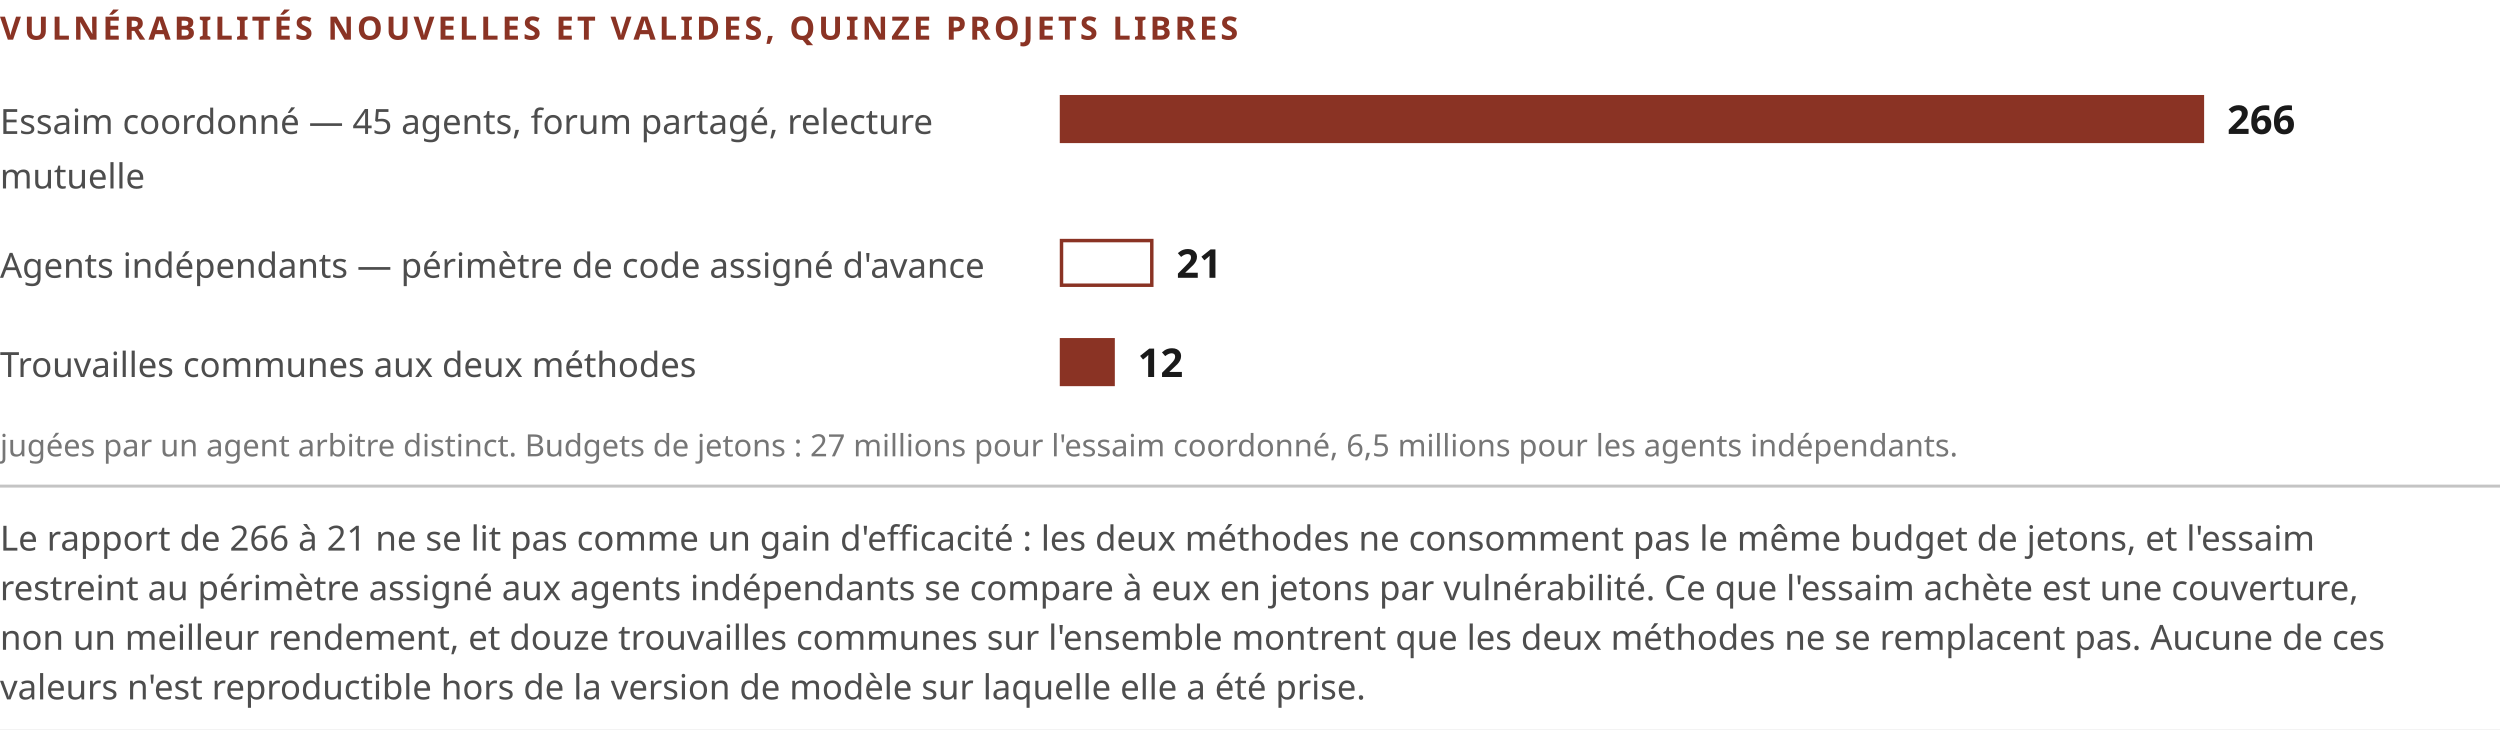
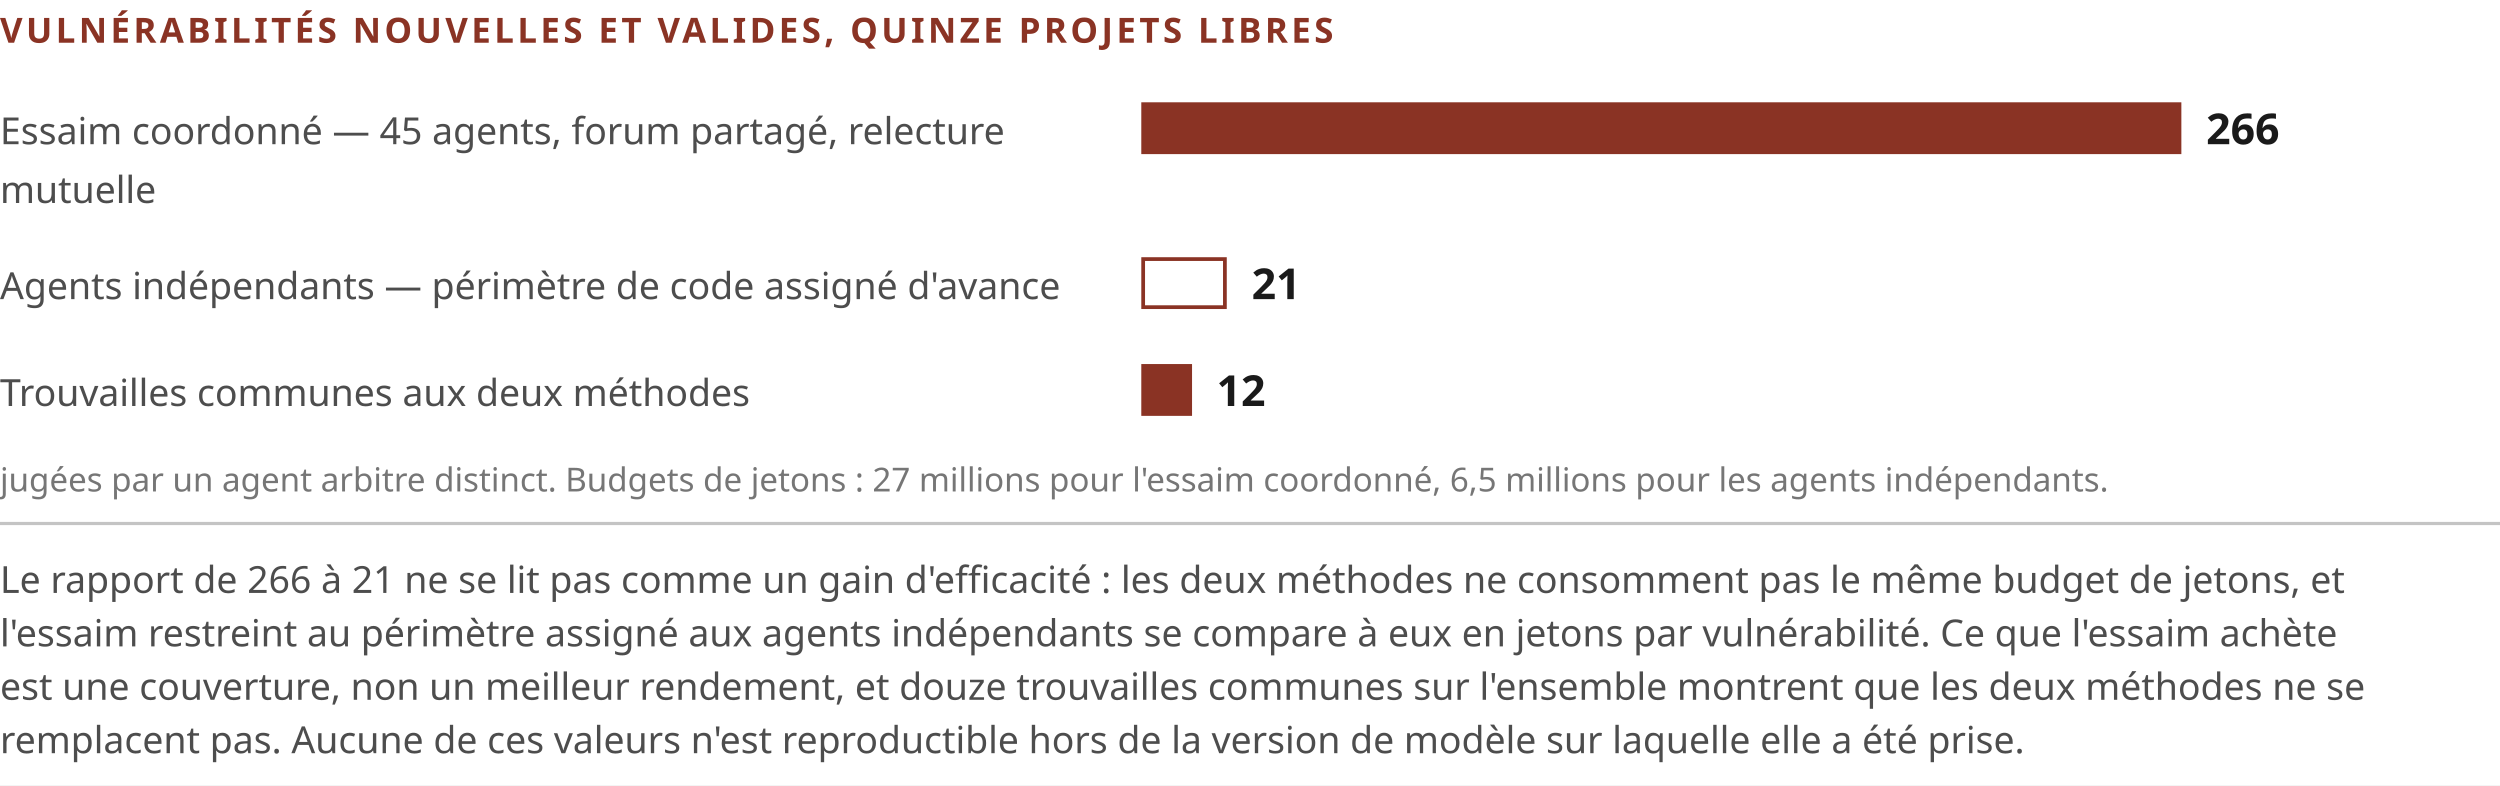
- <svg xmlns="http://www.w3.org/2000/svg" viewBox="0 0 504 147" width="504" height="147" role="img" aria-label="Barres comparant les vulnerabilites trouvees par un essaim coordonne et par des agents independants.">
+ <svg xmlns="http://www.w3.org/2000/svg" viewBox="0 0 468 147" width="468" height="147" role="img" aria-label="Barres comparant les vulnerabilites trouvees par un essaim coordonne et par des agents independants.">
  <defs>
    <style>
  .l      { font-family: Corbel, Candara, "Segoe UI", sans-serif; }
  .bande  { font-size: 8.5px; font-weight: 700; fill: #1A1A1A; }
  .rang   { font-size: 7px;   font-weight: 700; fill: #8A3324; }
  .titre  { font-size: 6.5px; font-weight: 700; fill: #8A3324; letter-spacing: .1em; }
  .titreg { font-size: 6.5px; font-weight: 700; fill: #767676; letter-spacing: .1em; }
  .ann    { font-size: 7px;   fill: #4D4D4D; }
  .annf   { font-size: 7px;   font-weight: 700; fill: #1A1A1A; }
  .renvoi { font-size: 6.2px; fill: #767676; }
  .chiffre{ font-size: 8px;   font-weight: 700; fill: #1A1A1A; }
  </style>
  </defs>
-   <rect x="0" y="0" width="504" height="147" fill="#FFFFFF" />
+   <rect x="0" y="0" width="468" height="147" fill="#FFFFFF" />
  <text class="l titre" x="0" y="8">VULNÉRABILITÉS NOUVELLES ET VALIDES, QUINZE PROJETS LIBRES</text>
  <text class="l ann" x="0" y="27">Essaim coordonné — 45 agents, forum partagé, relecture</text>
  <text class="l ann" x="0" y="38">mutuelle</text>
-   <rect x="214" y="19.5" width="230.0" height="9" fill="#8A3324" stroke="#8A3324" stroke-width=".7" />
-   <text class="l chiffre" x="449.0" y="27">266</text>
+   <rect x="214" y="19.5" width="194.0" height="9" fill="#8A3324" stroke="#8A3324" stroke-width=".7" />
+   <text class="l chiffre" x="413.0" y="27">266</text>
  <text class="l ann" x="0" y="56">Agents indépendants — périmètre de code assigné d'avance</text>
-   <rect x="214" y="48.5" width="18.2" height="9" fill="#FFFFFF" stroke="#8A3324" stroke-width=".7" />
-   <text class="l chiffre" x="237.158" y="56">21</text>
+   <rect x="214" y="48.5" width="15.3" height="9" fill="#FFFFFF" stroke="#8A3324" stroke-width=".7" />
+   <text class="l chiffre" x="234.316" y="56">21</text>
  <text class="l ann" x="0" y="76">Trouvailles communes aux deux méthodes</text>
-   <rect x="214" y="68.5" width="10.4" height="9" fill="#8A3324" stroke="#8A3324" stroke-width=".7" />
-   <text class="l chiffre" x="229.376" y="76">12</text>
+   <rect x="214" y="68.5" width="8.8" height="9" fill="#8A3324" stroke="#8A3324" stroke-width=".7" />
+   <text class="l chiffre" x="227.752" y="76">12</text>
  <text class="l renvoi" x="0" y="92">jugées par un agent arbitre distinct. Budgets de jetons : 27 millions pour l'essaim coordonné, 6,5 millions pour les agents indépendants.</text>
-   <path d="M 0 98 H 504" fill="none" stroke="#C4C4C4" stroke-width=".6" />
-   <text class="l ann" x="0" y="111">Le rapport de 266 à 21 ne se lit pas comme un gain d'efficacité : les deux méthodes ne consomment pas le même budget de jetons, et l'essaim</text>
-   <text class="l ann" x="0" y="121">restreint au périmètre assigné aux agents indépendants se compare à eux en jetons par vulnérabilité. Ce que l'essaim achète est une couverture,</text>
-   <text class="l ann" x="0" y="131">non un meilleur rendement, et douze trouvailles communes sur l'ensemble montrent que les deux méthodes ne se remplacent pas. Aucune de ces</text>
-   <text class="l ann" x="0" y="141">valeurs n'est reproductible hors de la version de modèle sur laquelle elle a été prise.</text>
+   <path d="M 0 98 H 468" fill="none" stroke="#C4C4C4" stroke-width=".6" />
+   <text class="l ann" x="0" y="111">Le rapport de 266 à 21 ne se lit pas comme un gain d'efficacité : les deux méthodes ne consomment pas le même budget de jetons, et</text>
+   <text class="l ann" x="0" y="121">l'essaim restreint au périmètre assigné aux agents indépendants se compare à eux en jetons par vulnérabilité. Ce que l'essaim achète</text>
+   <text class="l ann" x="0" y="131">est une couverture, non un meilleur rendement, et douze trouvailles communes sur l'ensemble montrent que les deux méthodes ne se</text>
+   <text class="l ann" x="0" y="141">remplacent pas. Aucune de ces valeurs n'est reproductible hors de la version de modèle sur laquelle elle a été prise.</text>
</svg>
